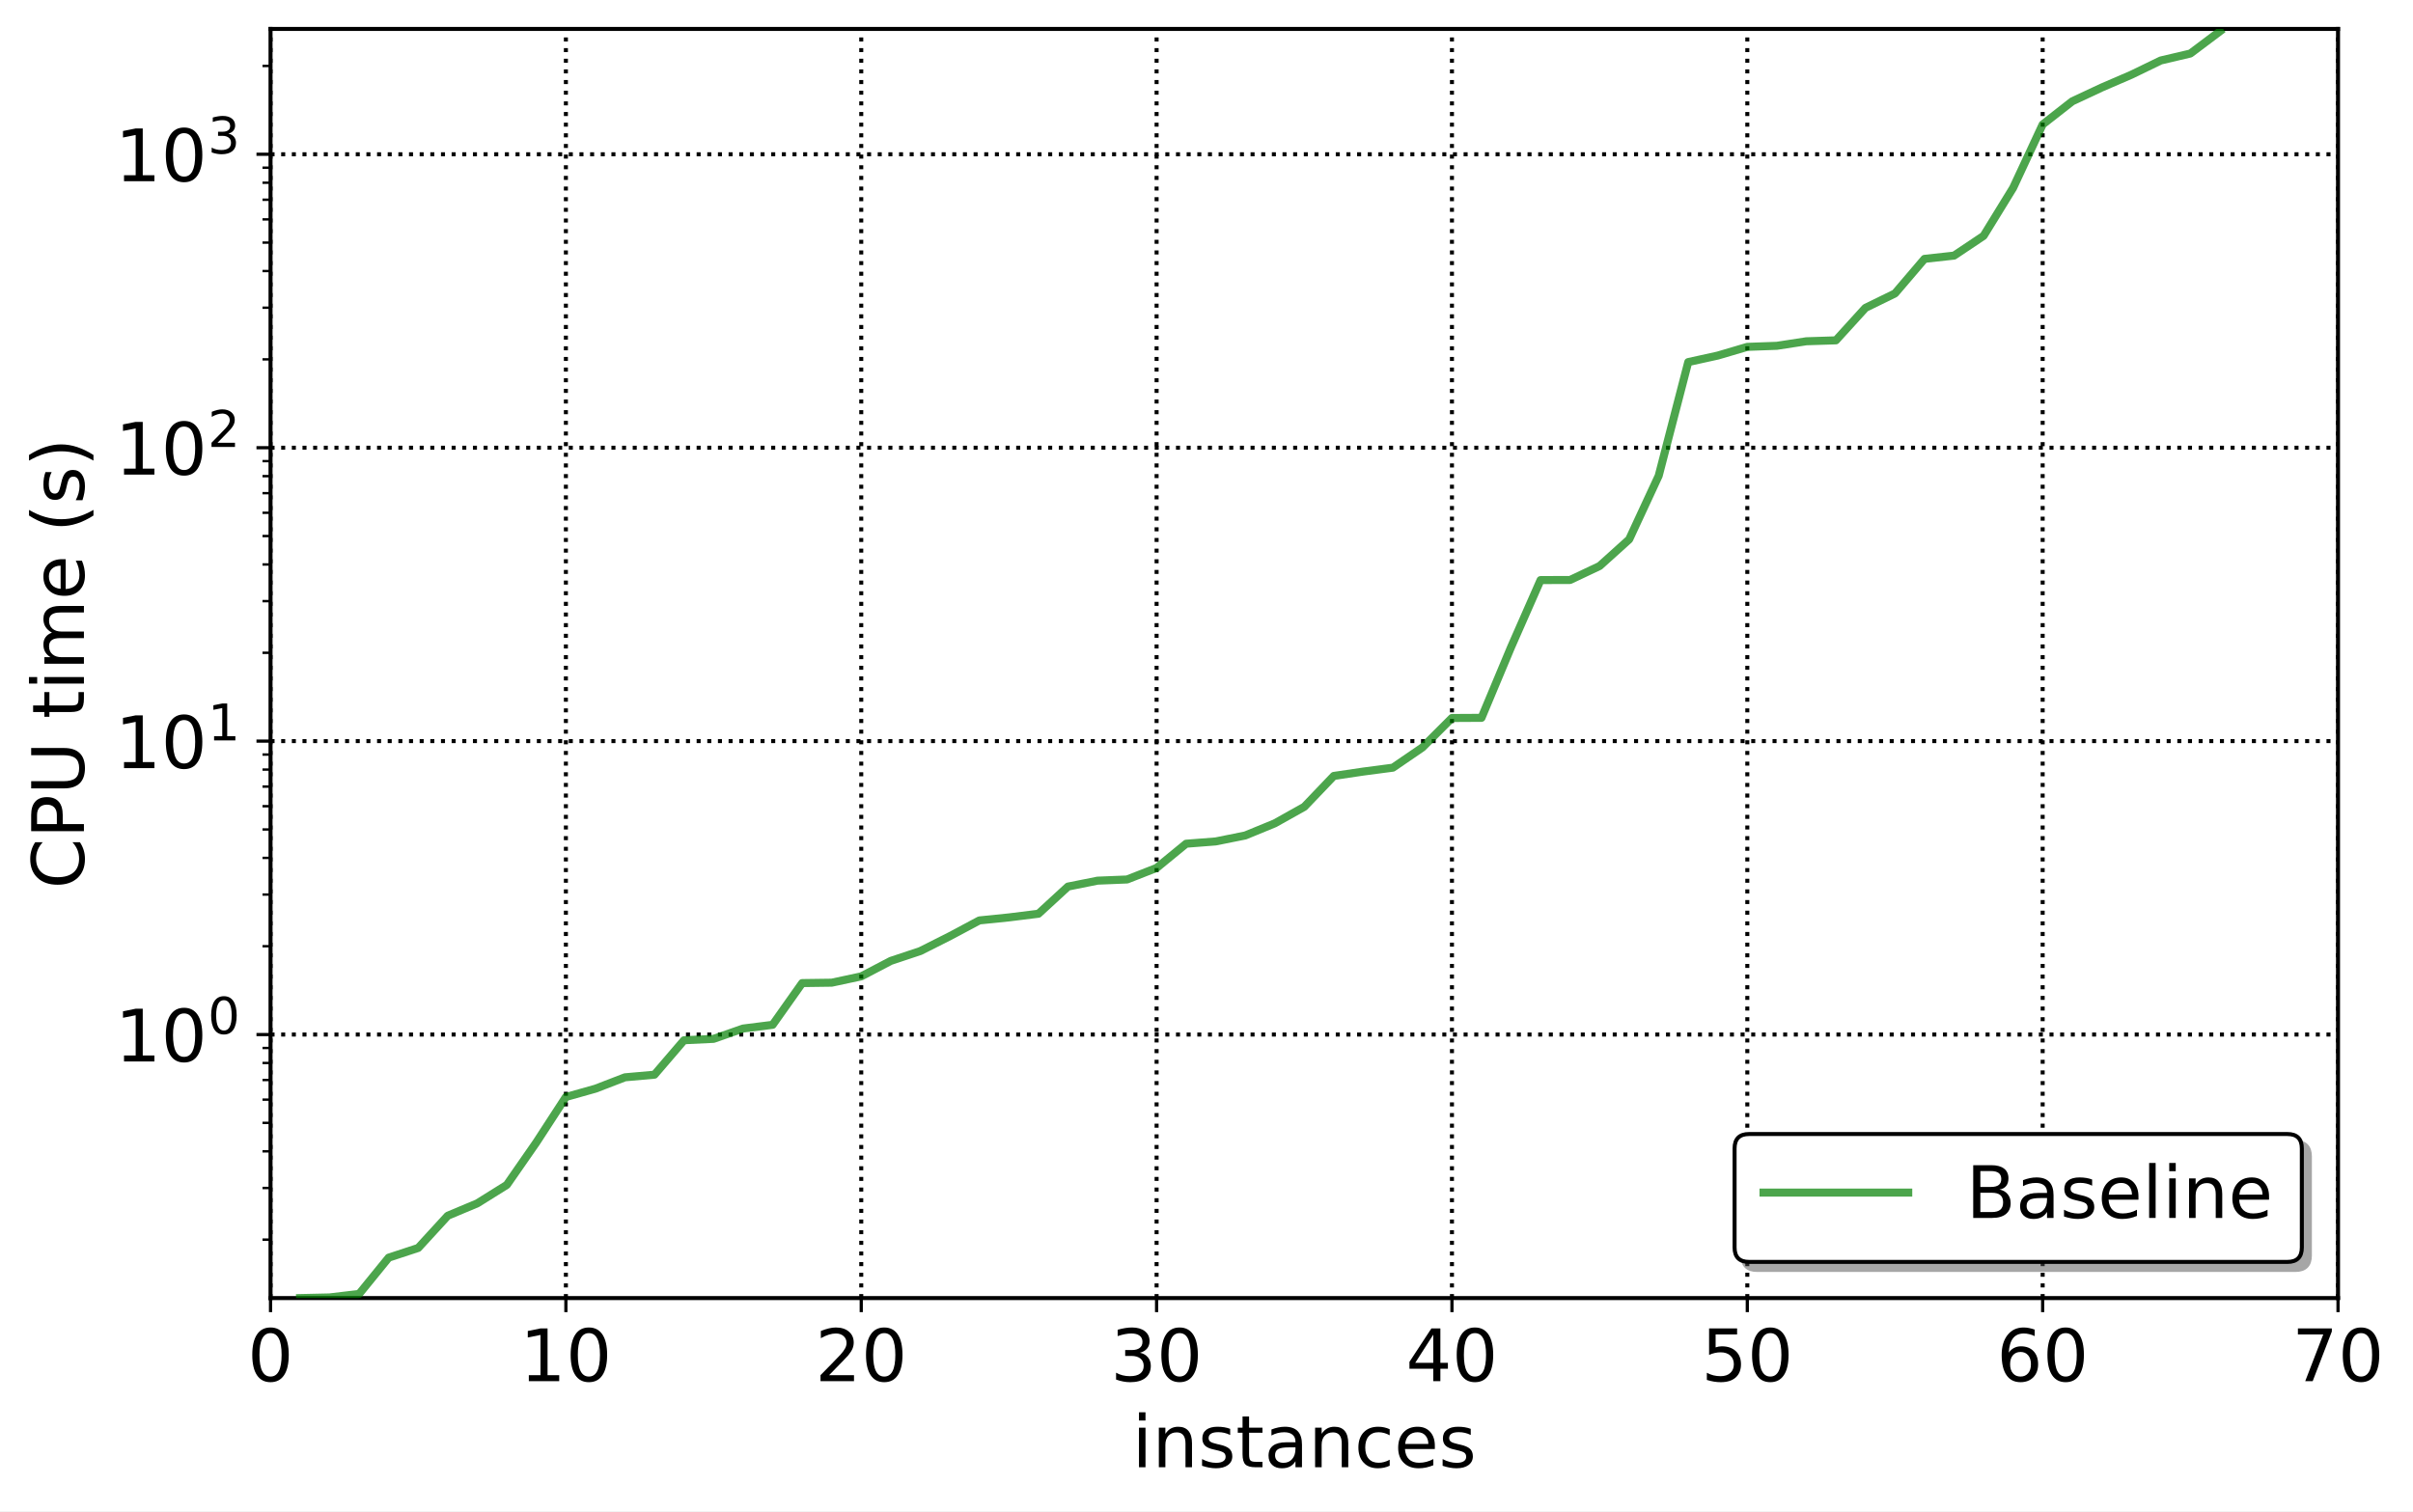
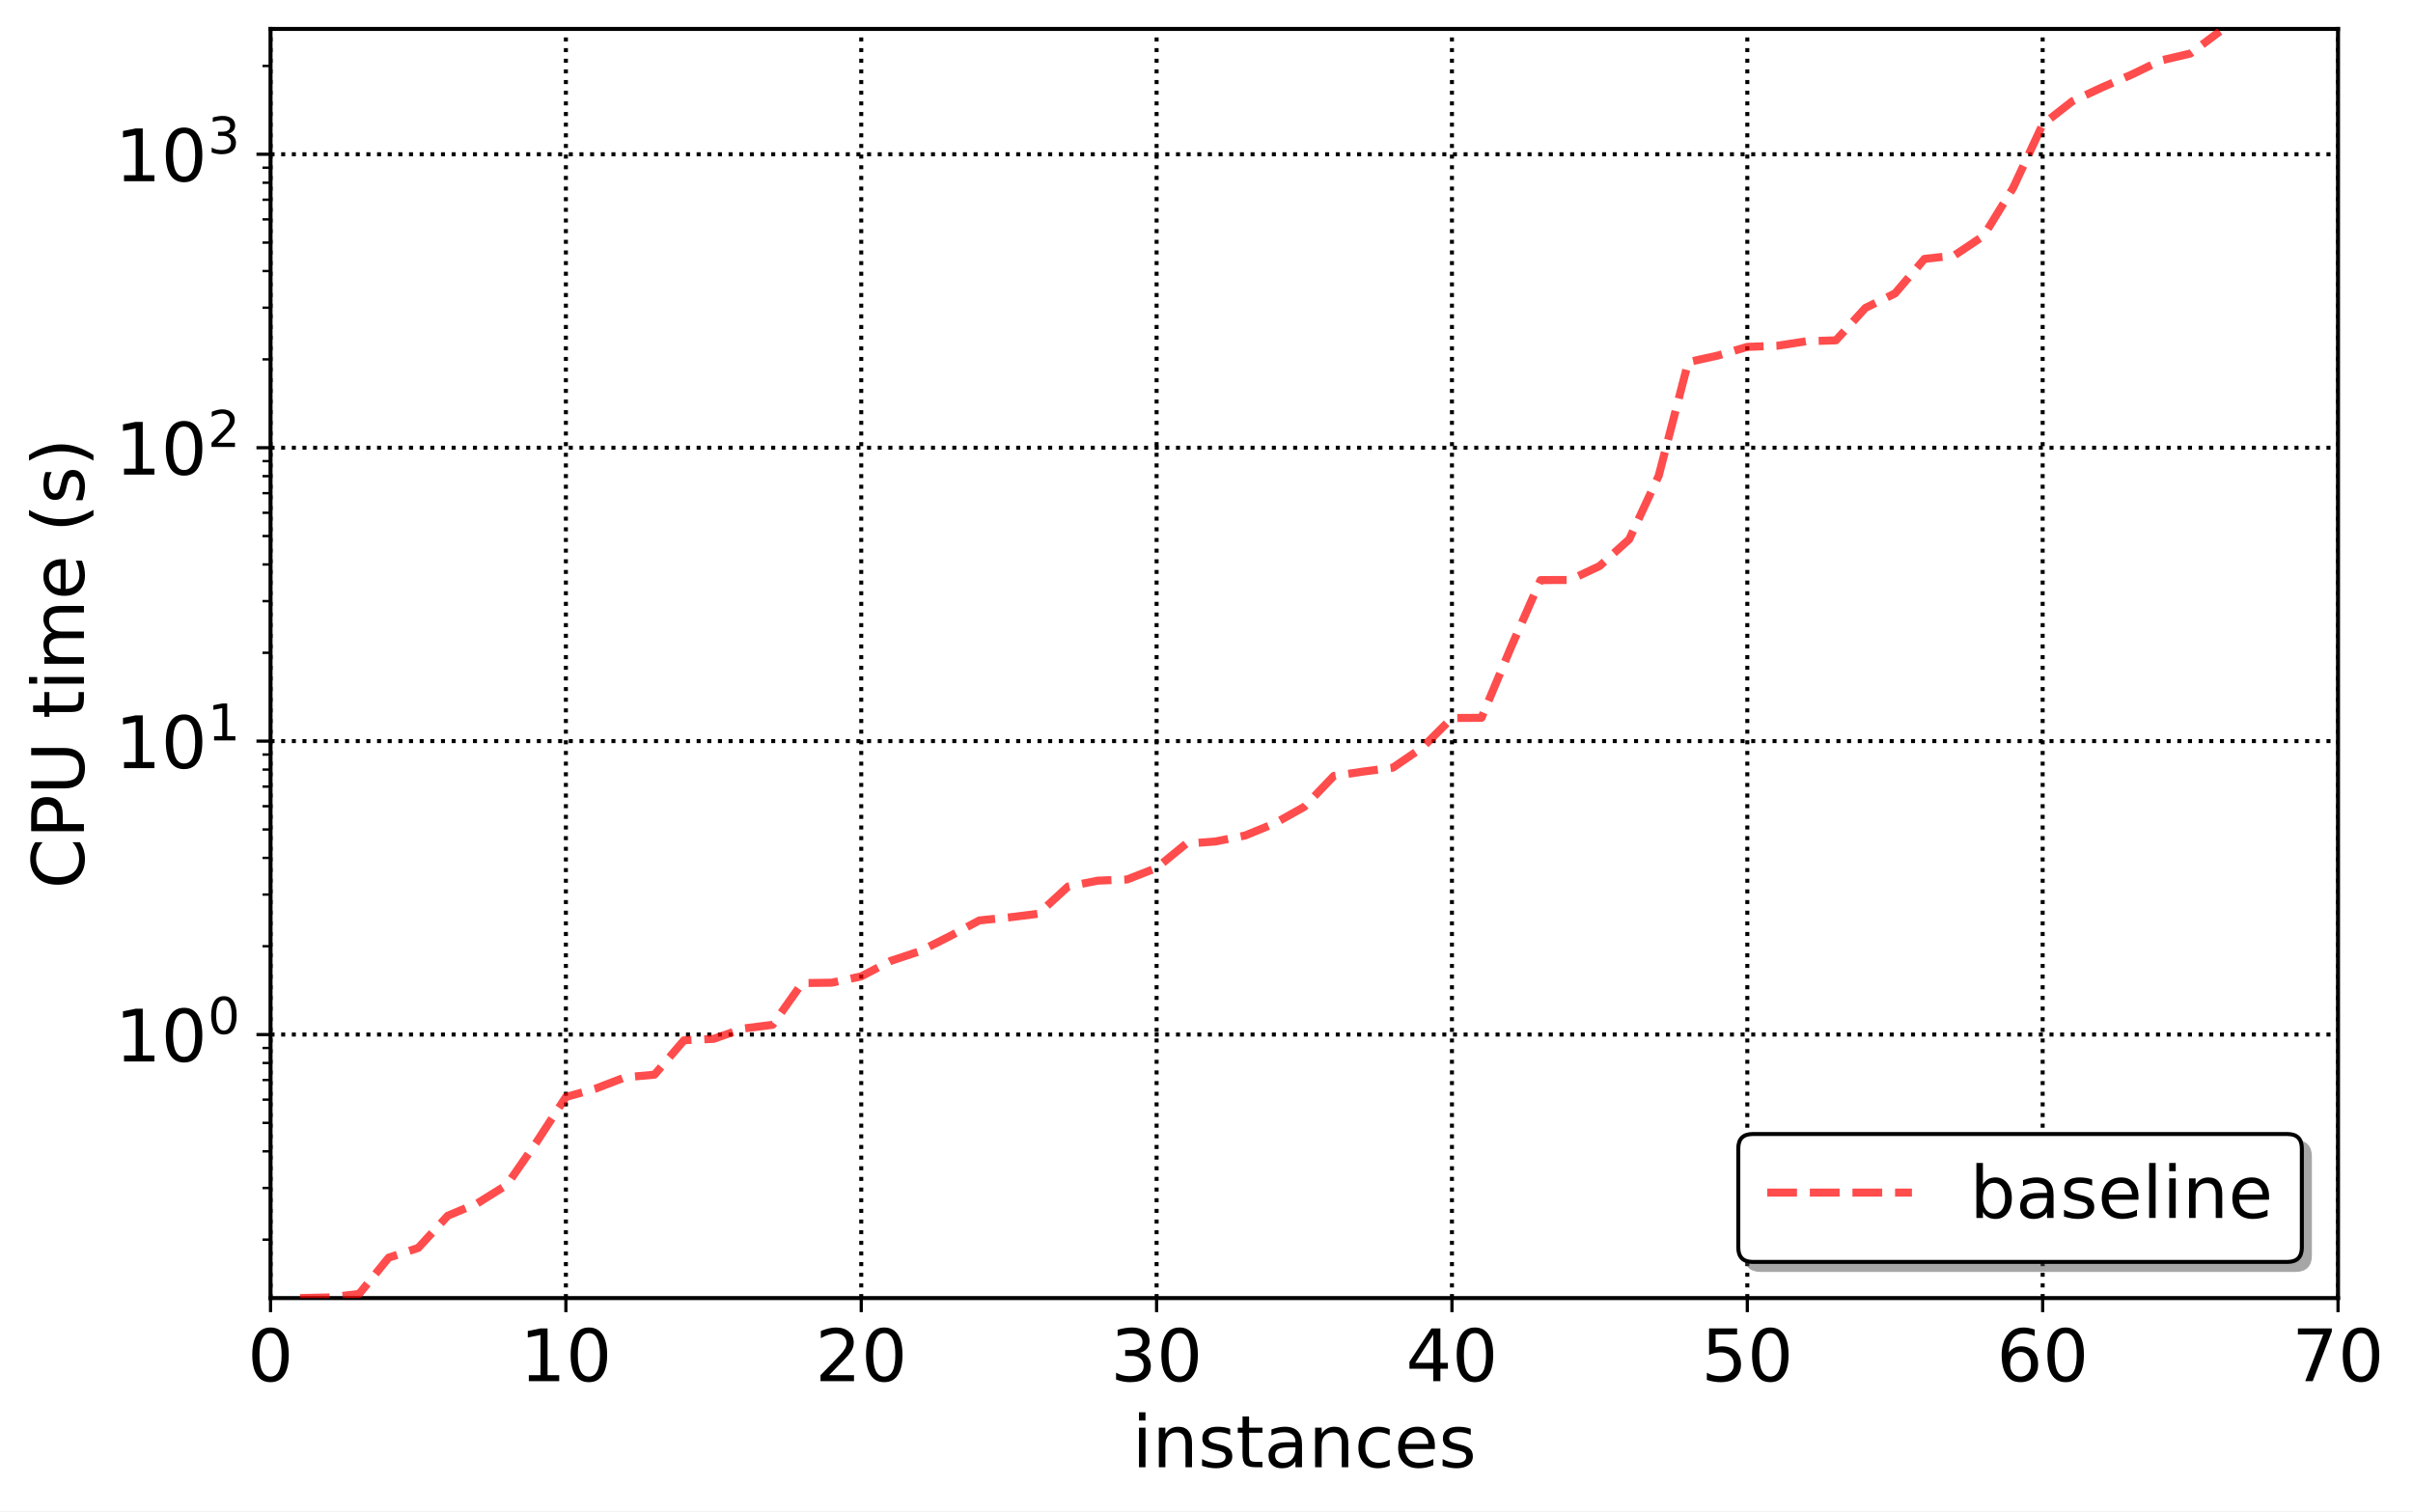
<svg xmlns="http://www.w3.org/2000/svg" xmlns:xlink="http://www.w3.org/1999/xlink" width="600.279pt" height="376.061pt" viewBox="0 0 600.279 376.061" version="1.1">
  <defs>
    <style type="text/css">*{stroke-linejoin: round; stroke-linecap: butt}</style>
  </defs>
  <g id="figure_1">
    <g id="patch_1">
      <path d="M -0 376.061  L 600.279 376.061  L 600.279 0  L -0 0  z " style="fill: #ffffff" />
    </g>
    <g id="axes_1">
      <g id="patch_2">
        <path d="M 67.301 323.02  L 581.627 323.02  L 581.627 7.2  L 67.301 7.2  z " style="fill: #ffffff" />
      </g>
      <g id="matplotlib.axis_1">
        <g id="xtick_1">
          <g id="line2d_1">
-             <path d="M 67.301 323.02  L 67.301 7.2  " clip-path="url(#pee37083fa6)" style="fill: none; stroke-dasharray: 1,1.65; stroke-dashoffset: 0; stroke: #000000" />
+             <path d="M 67.301 323.02  L 67.301 7.2  " clip-path="url(#p595b487111)" style="fill: none; stroke-dasharray: 1,1.65; stroke-dashoffset: 0; stroke: #000000" />
          </g>
          <g id="line2d_2">
            <defs>
-               <path id="mb51bb96e55" d="M 0 0  L 0 3.5  " style="stroke: #000000; stroke-width: 0.8" />
+               <path id="m4db1209ac3" d="M 0 0  L 0 3.5  " style="stroke: #000000; stroke-width: 0.8" />
            </defs>
            <g>
-               <use xlink:href="#mb51bb96e55" x="67.301" y="323.02" style="stroke: #000000; stroke-width: 0.8" />
+               <use xlink:href="#m4db1209ac3" x="67.301" y="323.02" style="stroke: #000000; stroke-width: 0.8" />
            </g>
          </g>
          <g id="text_1">
            <g transform="translate(61.57438 343.6973) scale(0.18 -0.18)">
              <defs>
                <path id="DejaVuSans-30" d="M 2034 4250  Q 1547 4250 1301 3770  Q 1056 3291 1056 2328  Q 1056 1369 1301 889  Q 1547 409 2034 409  Q 2525 409 2770 889  Q 3016 1369 3016 2328  Q 3016 3291 2770 3770  Q 2525 4250 2034 4250  z M 2034 4750  Q 2819 4750 3233 4129  Q 3647 3509 3647 2328  Q 3647 1150 3233 529  Q 2819 -91 2034 -91  Q 1250 -91 836 529  Q 422 1150 422 2328  Q 422 3509 836 4129  Q 1250 4750 2034 4750  z " transform="scale(0.015625)" />
              </defs>
              <use xlink:href="#DejaVuSans-30" />
            </g>
          </g>
        </g>
        <g id="xtick_2">
          <g id="line2d_3">
-             <path d="M 140.776 323.02  L 140.776 7.2  " clip-path="url(#pee37083fa6)" style="fill: none; stroke-dasharray: 1,1.65; stroke-dashoffset: 0; stroke: #000000" />
+             <path d="M 140.776 323.02  L 140.776 7.2  " clip-path="url(#p595b487111)" style="fill: none; stroke-dasharray: 1,1.65; stroke-dashoffset: 0; stroke: #000000" />
          </g>
          <g id="line2d_4">
            <g>
-               <use xlink:href="#mb51bb96e55" x="140.776" y="323.02" style="stroke: #000000; stroke-width: 0.8" />
+               <use xlink:href="#m4db1209ac3" x="140.776" y="323.02" style="stroke: #000000; stroke-width: 0.8" />
            </g>
          </g>
          <g id="text_2">
            <g transform="translate(129.3233 343.6973) scale(0.18 -0.18)">
              <defs>
                <path id="DejaVuSans-31" d="M 794 531  L 1825 531  L 1825 4091  L 703 3866  L 703 4441  L 1819 4666  L 2450 4666  L 2450 531  L 3481 531  L 3481 0  L 794 0  L 794 531  z " transform="scale(0.015625)" />
              </defs>
              <use xlink:href="#DejaVuSans-31" />
              <use xlink:href="#DejaVuSans-30" x="63.623" />
            </g>
          </g>
        </g>
        <g id="xtick_3">
          <g id="line2d_5">
-             <path d="M 214.251 323.02  L 214.251 7.2  " clip-path="url(#pee37083fa6)" style="fill: none; stroke-dasharray: 1,1.65; stroke-dashoffset: 0; stroke: #000000" />
+             <path d="M 214.251 323.02  L 214.251 7.2  " clip-path="url(#p595b487111)" style="fill: none; stroke-dasharray: 1,1.65; stroke-dashoffset: 0; stroke: #000000" />
          </g>
          <g id="line2d_6">
            <g>
-               <use xlink:href="#mb51bb96e55" x="214.251" y="323.02" style="stroke: #000000; stroke-width: 0.8" />
+               <use xlink:href="#m4db1209ac3" x="214.251" y="323.02" style="stroke: #000000; stroke-width: 0.8" />
            </g>
          </g>
          <g id="text_3">
            <g transform="translate(202.7984 343.6973) scale(0.18 -0.18)">
              <defs>
                <path id="DejaVuSans-32" d="M 1228 531  L 3431 531  L 3431 0  L 469 0  L 469 531  Q 828 903 1448 1529  Q 2069 2156 2228 2338  Q 2531 2678 2651 2914  Q 2772 3150 2772 3378  Q 2772 3750 2511 3984  Q 2250 4219 1831 4219  Q 1534 4219 1204 4116  Q 875 4013 500 3803  L 500 4441  Q 881 4594 1212 4672  Q 1544 4750 1819 4750  Q 2544 4750 2975 4387  Q 3406 4025 3406 3419  Q 3406 3131 3298 2873  Q 3191 2616 2906 2266  Q 2828 2175 2409 1742  Q 1991 1309 1228 531  z " transform="scale(0.015625)" />
              </defs>
              <use xlink:href="#DejaVuSans-32" />
              <use xlink:href="#DejaVuSans-30" x="63.623" />
            </g>
          </g>
        </g>
        <g id="xtick_4">
          <g id="line2d_7">
-             <path d="M 287.726 323.02  L 287.726 7.2  " clip-path="url(#pee37083fa6)" style="fill: none; stroke-dasharray: 1,1.65; stroke-dashoffset: 0; stroke: #000000" />
+             <path d="M 287.726 323.02  L 287.726 7.2  " clip-path="url(#p595b487111)" style="fill: none; stroke-dasharray: 1,1.65; stroke-dashoffset: 0; stroke: #000000" />
          </g>
          <g id="line2d_8">
            <g>
-               <use xlink:href="#mb51bb96e55" x="287.726" y="323.02" style="stroke: #000000; stroke-width: 0.8" />
+               <use xlink:href="#m4db1209ac3" x="287.726" y="323.02" style="stroke: #000000; stroke-width: 0.8" />
            </g>
          </g>
          <g id="text_4">
            <g transform="translate(276.2735 343.6973) scale(0.18 -0.18)">
              <defs>
                <path id="DejaVuSans-33" d="M 2597 2516  Q 3050 2419 3304 2112  Q 3559 1806 3559 1356  Q 3559 666 3084 287  Q 2609 -91 1734 -91  Q 1441 -91 1130 -33  Q 819 25 488 141  L 488 750  Q 750 597 1062 519  Q 1375 441 1716 441  Q 2309 441 2620 675  Q 2931 909 2931 1356  Q 2931 1769 2642 2001  Q 2353 2234 1838 2234  L 1294 2234  L 1294 2753  L 1863 2753  Q 2328 2753 2575 2939  Q 2822 3125 2822 3475  Q 2822 3834 2567 4026  Q 2313 4219 1838 4219  Q 1578 4219 1281 4162  Q 984 4106 628 3988  L 628 4550  Q 988 4650 1302 4700  Q 1616 4750 1894 4750  Q 2613 4750 3031 4423  Q 3450 4097 3450 3541  Q 3450 3153 3228 2886  Q 3006 2619 2597 2516  z " transform="scale(0.015625)" />
              </defs>
              <use xlink:href="#DejaVuSans-33" />
              <use xlink:href="#DejaVuSans-30" x="63.623" />
            </g>
          </g>
        </g>
        <g id="xtick_5">
          <g id="line2d_9">
-             <path d="M 361.201 323.02  L 361.201 7.2  " clip-path="url(#pee37083fa6)" style="fill: none; stroke-dasharray: 1,1.65; stroke-dashoffset: 0; stroke: #000000" />
+             <path d="M 361.201 323.02  L 361.201 7.2  " clip-path="url(#p595b487111)" style="fill: none; stroke-dasharray: 1,1.65; stroke-dashoffset: 0; stroke: #000000" />
          </g>
          <g id="line2d_10">
            <g>
-               <use xlink:href="#mb51bb96e55" x="361.201" y="323.02" style="stroke: #000000; stroke-width: 0.8" />
+               <use xlink:href="#m4db1209ac3" x="361.201" y="323.02" style="stroke: #000000; stroke-width: 0.8" />
            </g>
          </g>
          <g id="text_5">
            <g transform="translate(349.7486 343.6973) scale(0.18 -0.18)">
              <defs>
                <path id="DejaVuSans-34" d="M 2419 4116  L 825 1625  L 2419 1625  L 2419 4116  z M 2253 4666  L 3047 4666  L 3047 1625  L 3713 1625  L 3713 1100  L 3047 1100  L 3047 0  L 2419 0  L 2419 1100  L 313 1100  L 313 1709  L 2253 4666  z " transform="scale(0.015625)" />
              </defs>
              <use xlink:href="#DejaVuSans-34" />
              <use xlink:href="#DejaVuSans-30" x="63.623" />
            </g>
          </g>
        </g>
        <g id="xtick_6">
          <g id="line2d_11">
-             <path d="M 434.676 323.02  L 434.676 7.2  " clip-path="url(#pee37083fa6)" style="fill: none; stroke-dasharray: 1,1.65; stroke-dashoffset: 0; stroke: #000000" />
+             <path d="M 434.676 323.02  L 434.676 7.2  " clip-path="url(#p595b487111)" style="fill: none; stroke-dasharray: 1,1.65; stroke-dashoffset: 0; stroke: #000000" />
          </g>
          <g id="line2d_12">
            <g>
-               <use xlink:href="#mb51bb96e55" x="434.676" y="323.02" style="stroke: #000000; stroke-width: 0.8" />
+               <use xlink:href="#m4db1209ac3" x="434.676" y="323.02" style="stroke: #000000; stroke-width: 0.8" />
            </g>
          </g>
          <g id="text_6">
            <g transform="translate(423.2238 343.6973) scale(0.18 -0.18)">
              <defs>
                <path id="DejaVuSans-35" d="M 691 4666  L 3169 4666  L 3169 4134  L 1269 4134  L 1269 2991  Q 1406 3038 1543 3061  Q 1681 3084 1819 3084  Q 2600 3084 3056 2656  Q 3513 2228 3513 1497  Q 3513 744 3044 326  Q 2575 -91 1722 -91  Q 1428 -91 1123 -41  Q 819 9 494 109  L 494 744  Q 775 591 1075 516  Q 1375 441 1709 441  Q 2250 441 2565 725  Q 2881 1009 2881 1497  Q 2881 1984 2565 2268  Q 2250 2553 1709 2553  Q 1456 2553 1204 2497  Q 953 2441 691 2322  L 691 4666  z " transform="scale(0.015625)" />
              </defs>
              <use xlink:href="#DejaVuSans-35" />
              <use xlink:href="#DejaVuSans-30" x="63.623" />
            </g>
          </g>
        </g>
        <g id="xtick_7">
          <g id="line2d_13">
-             <path d="M 508.151 323.02  L 508.151 7.2  " clip-path="url(#pee37083fa6)" style="fill: none; stroke-dasharray: 1,1.65; stroke-dashoffset: 0; stroke: #000000" />
+             <path d="M 508.151 323.02  L 508.151 7.2  " clip-path="url(#p595b487111)" style="fill: none; stroke-dasharray: 1,1.65; stroke-dashoffset: 0; stroke: #000000" />
          </g>
          <g id="line2d_14">
            <g>
-               <use xlink:href="#mb51bb96e55" x="508.151" y="323.02" style="stroke: #000000; stroke-width: 0.8" />
+               <use xlink:href="#m4db1209ac3" x="508.151" y="323.02" style="stroke: #000000; stroke-width: 0.8" />
            </g>
          </g>
          <g id="text_7">
            <g transform="translate(496.6989 343.6973) scale(0.18 -0.18)">
              <defs>
                <path id="DejaVuSans-36" d="M 2113 2584  Q 1688 2584 1439 2293  Q 1191 2003 1191 1497  Q 1191 994 1439 701  Q 1688 409 2113 409  Q 2538 409 2786 701  Q 3034 994 3034 1497  Q 3034 2003 2786 2293  Q 2538 2584 2113 2584  z M 3366 4563  L 3366 3988  Q 3128 4100 2886 4159  Q 2644 4219 2406 4219  Q 1781 4219 1451 3797  Q 1122 3375 1075 2522  Q 1259 2794 1537 2939  Q 1816 3084 2150 3084  Q 2853 3084 3261 2657  Q 3669 2231 3669 1497  Q 3669 778 3244 343  Q 2819 -91 2113 -91  Q 1303 -91 875 529  Q 447 1150 447 2328  Q 447 3434 972 4092  Q 1497 4750 2381 4750  Q 2619 4750 2861 4703  Q 3103 4656 3366 4563  z " transform="scale(0.015625)" />
              </defs>
              <use xlink:href="#DejaVuSans-36" />
              <use xlink:href="#DejaVuSans-30" x="63.623" />
            </g>
          </g>
        </g>
        <g id="xtick_8">
          <g id="line2d_15">
-             <path d="M 581.627 323.02  L 581.627 7.2  " clip-path="url(#pee37083fa6)" style="fill: none; stroke-dasharray: 1,1.65; stroke-dashoffset: 0; stroke: #000000" />
+             <path d="M 581.627 323.02  L 581.627 7.2  " clip-path="url(#p595b487111)" style="fill: none; stroke-dasharray: 1,1.65; stroke-dashoffset: 0; stroke: #000000" />
          </g>
          <g id="line2d_16">
            <g>
-               <use xlink:href="#mb51bb96e55" x="581.627" y="323.02" style="stroke: #000000; stroke-width: 0.8" />
+               <use xlink:href="#m4db1209ac3" x="581.627" y="323.02" style="stroke: #000000; stroke-width: 0.8" />
            </g>
          </g>
          <g id="text_8">
            <g transform="translate(570.174 343.6973) scale(0.18 -0.18)">
              <defs>
                <path id="DejaVuSans-37" d="M 525 4666  L 3525 4666  L 3525 4397  L 1831 0  L 1172 0  L 2766 4134  L 525 4134  L 525 4666  z " transform="scale(0.015625)" />
              </defs>
              <use xlink:href="#DejaVuSans-37" />
              <use xlink:href="#DejaVuSans-30" x="63.623" />
            </g>
          </g>
        </g>
        <g id="text_9">
          <g transform="translate(281.6489 365.1179) scale(0.18 -0.18)">
            <defs>
              <path id="DejaVuSans-69" d="M 603 3500  L 1178 3500  L 1178 0  L 603 0  L 603 3500  z M 603 4863  L 1178 4863  L 1178 4134  L 603 4134  L 603 4863  z " transform="scale(0.015625)" />
              <path id="DejaVuSans-6e" d="M 3513 2113  L 3513 0  L 2938 0  L 2938 2094  Q 2938 2591 2744 2837  Q 2550 3084 2163 3084  Q 1697 3084 1428 2787  Q 1159 2491 1159 1978  L 1159 0  L 581 0  L 581 3500  L 1159 3500  L 1159 2956  Q 1366 3272 1645 3428  Q 1925 3584 2291 3584  Q 2894 3584 3203 3211  Q 3513 2838 3513 2113  z " transform="scale(0.015625)" />
              <path id="DejaVuSans-73" d="M 2834 3397  L 2834 2853  Q 2591 2978 2328 3040  Q 2066 3103 1784 3103  Q 1356 3103 1142 2972  Q 928 2841 928 2578  Q 928 2378 1081 2264  Q 1234 2150 1697 2047  L 1894 2003  Q 2506 1872 2764 1633  Q 3022 1394 3022 966  Q 3022 478 2636 193  Q 2250 -91 1575 -91  Q 1294 -91 989 -36  Q 684 19 347 128  L 347 722  Q 666 556 975 473  Q 1284 391 1588 391  Q 1994 391 2212 530  Q 2431 669 2431 922  Q 2431 1156 2273 1281  Q 2116 1406 1581 1522  L 1381 1569  Q 847 1681 609 1914  Q 372 2147 372 2553  Q 372 3047 722 3315  Q 1072 3584 1716 3584  Q 2034 3584 2315 3537  Q 2597 3491 2834 3397  z " transform="scale(0.015625)" />
              <path id="DejaVuSans-74" d="M 1172 4494  L 1172 3500  L 2356 3500  L 2356 3053  L 1172 3053  L 1172 1153  Q 1172 725 1289 603  Q 1406 481 1766 481  L 2356 481  L 2356 0  L 1766 0  Q 1100 0 847 248  Q 594 497 594 1153  L 594 3053  L 172 3053  L 172 3500  L 594 3500  L 594 4494  L 1172 4494  z " transform="scale(0.015625)" />
              <path id="DejaVuSans-61" d="M 2194 1759  Q 1497 1759 1228 1600  Q 959 1441 959 1056  Q 959 750 1161 570  Q 1363 391 1709 391  Q 2188 391 2477 730  Q 2766 1069 2766 1631  L 2766 1759  L 2194 1759  z M 3341 1997  L 3341 0  L 2766 0  L 2766 531  Q 2569 213 2275 61  Q 1981 -91 1556 -91  Q 1019 -91 701 211  Q 384 513 384 1019  Q 384 1609 779 1909  Q 1175 2209 1959 2209  L 2766 2209  L 2766 2266  Q 2766 2663 2505 2880  Q 2244 3097 1772 3097  Q 1472 3097 1187 3025  Q 903 2953 641 2809  L 641 3341  Q 956 3463 1253 3523  Q 1550 3584 1831 3584  Q 2591 3584 2966 3190  Q 3341 2797 3341 1997  z " transform="scale(0.015625)" />
              <path id="DejaVuSans-63" d="M 3122 3366  L 3122 2828  Q 2878 2963 2633 3030  Q 2388 3097 2138 3097  Q 1578 3097 1268 2742  Q 959 2388 959 1747  Q 959 1106 1268 751  Q 1578 397 2138 397  Q 2388 397 2633 464  Q 2878 531 3122 666  L 3122 134  Q 2881 22 2623 -34  Q 2366 -91 2075 -91  Q 1284 -91 818 406  Q 353 903 353 1747  Q 353 2603 823 3093  Q 1294 3584 2113 3584  Q 2378 3584 2631 3529  Q 2884 3475 3122 3366  z " transform="scale(0.015625)" />
              <path id="DejaVuSans-65" d="M 3597 1894  L 3597 1613  L 953 1613  Q 991 1019 1311 708  Q 1631 397 2203 397  Q 2534 397 2845 478  Q 3156 559 3463 722  L 3463 178  Q 3153 47 2828 -22  Q 2503 -91 2169 -91  Q 1331 -91 842 396  Q 353 884 353 1716  Q 353 2575 817 3079  Q 1281 3584 2069 3584  Q 2775 3584 3186 3129  Q 3597 2675 3597 1894  z M 3022 2063  Q 3016 2534 2758 2815  Q 2500 3097 2075 3097  Q 1594 3097 1305 2825  Q 1016 2553 972 2059  L 3022 2063  z " transform="scale(0.015625)" />
            </defs>
            <use xlink:href="#DejaVuSans-69" />
            <use xlink:href="#DejaVuSans-6e" x="27.783" />
            <use xlink:href="#DejaVuSans-73" x="91.162" />
            <use xlink:href="#DejaVuSans-74" x="143.262" />
            <use xlink:href="#DejaVuSans-61" x="182.471" />
            <use xlink:href="#DejaVuSans-6e" x="243.75" />
            <use xlink:href="#DejaVuSans-63" x="307.129" />
            <use xlink:href="#DejaVuSans-65" x="362.109" />
            <use xlink:href="#DejaVuSans-73" x="423.633" />
          </g>
        </g>
      </g>
      <g id="matplotlib.axis_2">
        <g id="ytick_1">
          <g id="line2d_17">
-             <path d="M 67.301 257.442  L 581.627 257.442  " clip-path="url(#pee37083fa6)" style="fill: none; stroke-dasharray: 1,1.65; stroke-dashoffset: 0; stroke: #000000" />
+             <path d="M 67.301 257.442  L 581.627 257.442  " clip-path="url(#p595b487111)" style="fill: none; stroke-dasharray: 1,1.65; stroke-dashoffset: 0; stroke: #000000" />
          </g>
          <g id="line2d_18">
            <defs>
-               <path id="m448087b57e" d="M 0 0  L -3.5 0  " style="stroke: #000000; stroke-width: 0.8" />
+               <path id="m28e11b2ff1" d="M 0 0  L -3.5 0  " style="stroke: #000000; stroke-width: 0.8" />
            </defs>
            <g>
-               <use xlink:href="#m448087b57e" x="67.301" y="257.442" style="stroke: #000000; stroke-width: 0.8" />
+               <use xlink:href="#m28e11b2ff1" x="67.301" y="257.442" style="stroke: #000000; stroke-width: 0.8" />
            </g>
          </g>
          <g id="text_10">
            <g transform="translate(28.62063 264.2807) scale(0.18 -0.18)">
              <use xlink:href="#DejaVuSans-31" transform="translate(0 0.765625)" />
              <use xlink:href="#DejaVuSans-30" transform="translate(63.62305 0.765625)" />
              <use xlink:href="#DejaVuSans-30" transform="translate(128.2031 39.04688) scale(0.7)" />
            </g>
          </g>
        </g>
        <g id="ytick_2">
          <g id="line2d_19">
-             <path d="M 67.301 184.425  L 581.627 184.425  " clip-path="url(#pee37083fa6)" style="fill: none; stroke-dasharray: 1,1.65; stroke-dashoffset: 0; stroke: #000000" />
+             <path d="M 67.301 184.425  L 581.627 184.425  " clip-path="url(#p595b487111)" style="fill: none; stroke-dasharray: 1,1.65; stroke-dashoffset: 0; stroke: #000000" />
          </g>
          <g id="line2d_20">
            <g>
-               <use xlink:href="#m448087b57e" x="67.301" y="184.425" style="stroke: #000000; stroke-width: 0.8" />
+               <use xlink:href="#m28e11b2ff1" x="67.301" y="184.425" style="stroke: #000000; stroke-width: 0.8" />
            </g>
          </g>
          <g id="text_11">
            <g transform="translate(28.62063 191.2638) scale(0.18 -0.18)">
              <use xlink:href="#DejaVuSans-31" transform="translate(0 0.684375)" />
              <use xlink:href="#DejaVuSans-30" transform="translate(63.62305 0.684375)" />
              <use xlink:href="#DejaVuSans-31" transform="translate(128.2031 38.96563) scale(0.7)" />
            </g>
          </g>
        </g>
        <g id="ytick_3">
          <g id="line2d_21">
-             <path d="M 67.301 111.408  L 581.627 111.408  " clip-path="url(#pee37083fa6)" style="fill: none; stroke-dasharray: 1,1.65; stroke-dashoffset: 0; stroke: #000000" />
+             <path d="M 67.301 111.408  L 581.627 111.408  " clip-path="url(#p595b487111)" style="fill: none; stroke-dasharray: 1,1.65; stroke-dashoffset: 0; stroke: #000000" />
          </g>
          <g id="line2d_22">
            <g>
-               <use xlink:href="#m448087b57e" x="67.301" y="111.408" style="stroke: #000000; stroke-width: 0.8" />
+               <use xlink:href="#m28e11b2ff1" x="67.301" y="111.408" style="stroke: #000000; stroke-width: 0.8" />
            </g>
          </g>
          <g id="text_12">
            <g transform="translate(28.62063 118.2468) scale(0.18 -0.18)">
              <use xlink:href="#DejaVuSans-31" transform="translate(0 0.765625)" />
              <use xlink:href="#DejaVuSans-30" transform="translate(63.62305 0.765625)" />
              <use xlink:href="#DejaVuSans-32" transform="translate(128.2031 39.04688) scale(0.7)" />
            </g>
          </g>
        </g>
        <g id="ytick_4">
          <g id="line2d_23">
-             <path d="M 67.301 38.391  L 581.627 38.391  " clip-path="url(#pee37083fa6)" style="fill: none; stroke-dasharray: 1,1.65; stroke-dashoffset: 0; stroke: #000000" />
+             <path d="M 67.301 38.391  L 581.627 38.391  " clip-path="url(#p595b487111)" style="fill: none; stroke-dasharray: 1,1.65; stroke-dashoffset: 0; stroke: #000000" />
          </g>
          <g id="line2d_24">
            <g>
-               <use xlink:href="#m448087b57e" x="67.301" y="38.391" style="stroke: #000000; stroke-width: 0.8" />
+               <use xlink:href="#m28e11b2ff1" x="67.301" y="38.391" style="stroke: #000000; stroke-width: 0.8" />
            </g>
          </g>
          <g id="text_13">
            <g transform="translate(28.62063 45.22991) scale(0.18 -0.18)">
              <use xlink:href="#DejaVuSans-31" transform="translate(0 0.765625)" />
              <use xlink:href="#DejaVuSans-30" transform="translate(63.62305 0.765625)" />
              <use xlink:href="#DejaVuSans-33" transform="translate(128.2031 39.04688) scale(0.7)" />
            </g>
          </g>
        </g>
        <g id="ytick_5">
          <g id="line2d_25">
            <defs>
-               <path id="me887e89a23" d="M 0 0  L -2 0  " style="stroke: #000000; stroke-width: 0.6" />
+               <path id="mbe348bdda6" d="M 0 0  L -2 0  " style="stroke: #000000; stroke-width: 0.6" />
            </defs>
            <g>
-               <use xlink:href="#me887e89a23" x="67.301" y="308.479" style="stroke: #000000; stroke-width: 0.6" />
+               <use xlink:href="#mbe348bdda6" x="67.301" y="308.479" style="stroke: #000000; stroke-width: 0.6" />
            </g>
          </g>
        </g>
        <g id="ytick_6">
          <g id="line2d_26">
            <g>
-               <use xlink:href="#me887e89a23" x="67.301" y="295.621" style="stroke: #000000; stroke-width: 0.6" />
+               <use xlink:href="#mbe348bdda6" x="67.301" y="295.621" style="stroke: #000000; stroke-width: 0.6" />
            </g>
          </g>
        </g>
        <g id="ytick_7">
          <g id="line2d_27">
            <g>
-               <use xlink:href="#me887e89a23" x="67.301" y="286.498" style="stroke: #000000; stroke-width: 0.6" />
+               <use xlink:href="#mbe348bdda6" x="67.301" y="286.498" style="stroke: #000000; stroke-width: 0.6" />
            </g>
          </g>
        </g>
        <g id="ytick_8">
          <g id="line2d_28">
            <g>
-               <use xlink:href="#me887e89a23" x="67.301" y="279.422" style="stroke: #000000; stroke-width: 0.6" />
+               <use xlink:href="#mbe348bdda6" x="67.301" y="279.422" style="stroke: #000000; stroke-width: 0.6" />
            </g>
          </g>
        </g>
        <g id="ytick_9">
          <g id="line2d_29">
            <g>
-               <use xlink:href="#me887e89a23" x="67.301" y="273.641" style="stroke: #000000; stroke-width: 0.6" />
+               <use xlink:href="#mbe348bdda6" x="67.301" y="273.641" style="stroke: #000000; stroke-width: 0.6" />
            </g>
          </g>
        </g>
        <g id="ytick_10">
          <g id="line2d_30">
            <g>
-               <use xlink:href="#me887e89a23" x="67.301" y="268.753" style="stroke: #000000; stroke-width: 0.6" />
+               <use xlink:href="#mbe348bdda6" x="67.301" y="268.753" style="stroke: #000000; stroke-width: 0.6" />
            </g>
          </g>
        </g>
        <g id="ytick_11">
          <g id="line2d_31">
            <g>
-               <use xlink:href="#me887e89a23" x="67.301" y="264.518" style="stroke: #000000; stroke-width: 0.6" />
+               <use xlink:href="#mbe348bdda6" x="67.301" y="264.518" style="stroke: #000000; stroke-width: 0.6" />
            </g>
          </g>
        </g>
        <g id="ytick_12">
          <g id="line2d_32">
            <g>
-               <use xlink:href="#me887e89a23" x="67.301" y="260.783" style="stroke: #000000; stroke-width: 0.6" />
+               <use xlink:href="#mbe348bdda6" x="67.301" y="260.783" style="stroke: #000000; stroke-width: 0.6" />
            </g>
          </g>
        </g>
        <g id="ytick_13">
          <g id="line2d_33">
            <g>
-               <use xlink:href="#me887e89a23" x="67.301" y="235.462" style="stroke: #000000; stroke-width: 0.6" />
+               <use xlink:href="#mbe348bdda6" x="67.301" y="235.462" style="stroke: #000000; stroke-width: 0.6" />
            </g>
          </g>
        </g>
        <g id="ytick_14">
          <g id="line2d_34">
            <g>
-               <use xlink:href="#me887e89a23" x="67.301" y="222.604" style="stroke: #000000; stroke-width: 0.6" />
+               <use xlink:href="#mbe348bdda6" x="67.301" y="222.604" style="stroke: #000000; stroke-width: 0.6" />
            </g>
          </g>
        </g>
        <g id="ytick_15">
          <g id="line2d_35">
            <g>
-               <use xlink:href="#me887e89a23" x="67.301" y="213.482" style="stroke: #000000; stroke-width: 0.6" />
+               <use xlink:href="#mbe348bdda6" x="67.301" y="213.482" style="stroke: #000000; stroke-width: 0.6" />
            </g>
          </g>
        </g>
        <g id="ytick_16">
          <g id="line2d_36">
            <g>
-               <use xlink:href="#me887e89a23" x="67.301" y="206.405" style="stroke: #000000; stroke-width: 0.6" />
+               <use xlink:href="#mbe348bdda6" x="67.301" y="206.405" style="stroke: #000000; stroke-width: 0.6" />
            </g>
          </g>
        </g>
        <g id="ytick_17">
          <g id="line2d_37">
            <g>
-               <use xlink:href="#me887e89a23" x="67.301" y="200.624" style="stroke: #000000; stroke-width: 0.6" />
+               <use xlink:href="#mbe348bdda6" x="67.301" y="200.624" style="stroke: #000000; stroke-width: 0.6" />
            </g>
          </g>
        </g>
        <g id="ytick_18">
          <g id="line2d_38">
            <g>
-               <use xlink:href="#me887e89a23" x="67.301" y="195.736" style="stroke: #000000; stroke-width: 0.6" />
+               <use xlink:href="#mbe348bdda6" x="67.301" y="195.736" style="stroke: #000000; stroke-width: 0.6" />
            </g>
          </g>
        </g>
        <g id="ytick_19">
          <g id="line2d_39">
            <g>
-               <use xlink:href="#me887e89a23" x="67.301" y="191.501" style="stroke: #000000; stroke-width: 0.6" />
+               <use xlink:href="#mbe348bdda6" x="67.301" y="191.501" style="stroke: #000000; stroke-width: 0.6" />
            </g>
          </g>
        </g>
        <g id="ytick_20">
          <g id="line2d_40">
            <g>
-               <use xlink:href="#me887e89a23" x="67.301" y="187.766" style="stroke: #000000; stroke-width: 0.6" />
+               <use xlink:href="#mbe348bdda6" x="67.301" y="187.766" style="stroke: #000000; stroke-width: 0.6" />
            </g>
          </g>
        </g>
        <g id="ytick_21">
          <g id="line2d_41">
            <g>
-               <use xlink:href="#me887e89a23" x="67.301" y="162.445" style="stroke: #000000; stroke-width: 0.6" />
+               <use xlink:href="#mbe348bdda6" x="67.301" y="162.445" style="stroke: #000000; stroke-width: 0.6" />
            </g>
          </g>
        </g>
        <g id="ytick_22">
          <g id="line2d_42">
            <g>
-               <use xlink:href="#me887e89a23" x="67.301" y="149.587" style="stroke: #000000; stroke-width: 0.6" />
+               <use xlink:href="#mbe348bdda6" x="67.301" y="149.587" style="stroke: #000000; stroke-width: 0.6" />
            </g>
          </g>
        </g>
        <g id="ytick_23">
          <g id="line2d_43">
            <g>
-               <use xlink:href="#me887e89a23" x="67.301" y="140.465" style="stroke: #000000; stroke-width: 0.6" />
+               <use xlink:href="#mbe348bdda6" x="67.301" y="140.465" style="stroke: #000000; stroke-width: 0.6" />
            </g>
          </g>
        </g>
        <g id="ytick_24">
          <g id="line2d_44">
            <g>
-               <use xlink:href="#me887e89a23" x="67.301" y="133.389" style="stroke: #000000; stroke-width: 0.6" />
+               <use xlink:href="#mbe348bdda6" x="67.301" y="133.389" style="stroke: #000000; stroke-width: 0.6" />
            </g>
          </g>
        </g>
        <g id="ytick_25">
          <g id="line2d_45">
            <g>
-               <use xlink:href="#me887e89a23" x="67.301" y="127.607" style="stroke: #000000; stroke-width: 0.6" />
+               <use xlink:href="#mbe348bdda6" x="67.301" y="127.607" style="stroke: #000000; stroke-width: 0.6" />
            </g>
          </g>
        </g>
        <g id="ytick_26">
          <g id="line2d_46">
            <g>
-               <use xlink:href="#me887e89a23" x="67.301" y="122.719" style="stroke: #000000; stroke-width: 0.6" />
+               <use xlink:href="#mbe348bdda6" x="67.301" y="122.719" style="stroke: #000000; stroke-width: 0.6" />
            </g>
          </g>
        </g>
        <g id="ytick_27">
          <g id="line2d_47">
            <g>
-               <use xlink:href="#me887e89a23" x="67.301" y="118.484" style="stroke: #000000; stroke-width: 0.6" />
+               <use xlink:href="#mbe348bdda6" x="67.301" y="118.484" style="stroke: #000000; stroke-width: 0.6" />
            </g>
          </g>
        </g>
        <g id="ytick_28">
          <g id="line2d_48">
            <g>
-               <use xlink:href="#me887e89a23" x="67.301" y="114.749" style="stroke: #000000; stroke-width: 0.6" />
+               <use xlink:href="#mbe348bdda6" x="67.301" y="114.749" style="stroke: #000000; stroke-width: 0.6" />
            </g>
          </g>
        </g>
        <g id="ytick_29">
          <g id="line2d_49">
            <g>
-               <use xlink:href="#me887e89a23" x="67.301" y="89.428" style="stroke: #000000; stroke-width: 0.6" />
+               <use xlink:href="#mbe348bdda6" x="67.301" y="89.428" style="stroke: #000000; stroke-width: 0.6" />
            </g>
          </g>
        </g>
        <g id="ytick_30">
          <g id="line2d_50">
            <g>
-               <use xlink:href="#me887e89a23" x="67.301" y="76.57" style="stroke: #000000; stroke-width: 0.6" />
+               <use xlink:href="#mbe348bdda6" x="67.301" y="76.57" style="stroke: #000000; stroke-width: 0.6" />
            </g>
          </g>
        </g>
        <g id="ytick_31">
          <g id="line2d_51">
            <g>
-               <use xlink:href="#me887e89a23" x="67.301" y="67.448" style="stroke: #000000; stroke-width: 0.6" />
+               <use xlink:href="#mbe348bdda6" x="67.301" y="67.448" style="stroke: #000000; stroke-width: 0.6" />
            </g>
          </g>
        </g>
        <g id="ytick_32">
          <g id="line2d_52">
            <g>
-               <use xlink:href="#me887e89a23" x="67.301" y="60.372" style="stroke: #000000; stroke-width: 0.6" />
+               <use xlink:href="#mbe348bdda6" x="67.301" y="60.372" style="stroke: #000000; stroke-width: 0.6" />
            </g>
          </g>
        </g>
        <g id="ytick_33">
          <g id="line2d_53">
            <g>
-               <use xlink:href="#me887e89a23" x="67.301" y="54.59" style="stroke: #000000; stroke-width: 0.6" />
+               <use xlink:href="#mbe348bdda6" x="67.301" y="54.59" style="stroke: #000000; stroke-width: 0.6" />
            </g>
          </g>
        </g>
        <g id="ytick_34">
          <g id="line2d_54">
            <g>
-               <use xlink:href="#me887e89a23" x="67.301" y="49.702" style="stroke: #000000; stroke-width: 0.6" />
+               <use xlink:href="#mbe348bdda6" x="67.301" y="49.702" style="stroke: #000000; stroke-width: 0.6" />
            </g>
          </g>
        </g>
        <g id="ytick_35">
          <g id="line2d_55">
            <g>
-               <use xlink:href="#me887e89a23" x="67.301" y="45.467" style="stroke: #000000; stroke-width: 0.6" />
+               <use xlink:href="#mbe348bdda6" x="67.301" y="45.467" style="stroke: #000000; stroke-width: 0.6" />
            </g>
          </g>
        </g>
        <g id="ytick_36">
          <g id="line2d_56">
            <g>
-               <use xlink:href="#me887e89a23" x="67.301" y="41.732" style="stroke: #000000; stroke-width: 0.6" />
+               <use xlink:href="#mbe348bdda6" x="67.301" y="41.732" style="stroke: #000000; stroke-width: 0.6" />
            </g>
          </g>
        </g>
        <g id="ytick_37">
          <g id="line2d_57">
            <g>
-               <use xlink:href="#me887e89a23" x="67.301" y="16.411" style="stroke: #000000; stroke-width: 0.6" />
+               <use xlink:href="#mbe348bdda6" x="67.301" y="16.411" style="stroke: #000000; stroke-width: 0.6" />
            </g>
          </g>
        </g>
        <g id="text_14">
          <g transform="translate(20.87719 221.173) rotate(-90) scale(0.18 -0.18)">
            <defs>
              <path id="DejaVuSans-43" d="M 4122 4306  L 4122 3641  Q 3803 3938 3442 4084  Q 3081 4231 2675 4231  Q 1875 4231 1450 3742  Q 1025 3253 1025 2328  Q 1025 1406 1450 917  Q 1875 428 2675 428  Q 3081 428 3442 575  Q 3803 722 4122 1019  L 4122 359  Q 3791 134 3420 21  Q 3050 -91 2638 -91  Q 1578 -91 968 557  Q 359 1206 359 2328  Q 359 3453 968 4101  Q 1578 4750 2638 4750  Q 3056 4750 3426 4639  Q 3797 4528 4122 4306  z " transform="scale(0.015625)" />
              <path id="DejaVuSans-50" d="M 1259 4147  L 1259 2394  L 2053 2394  Q 2494 2394 2734 2622  Q 2975 2850 2975 3272  Q 2975 3691 2734 3919  Q 2494 4147 2053 4147  L 1259 4147  z M 628 4666  L 2053 4666  Q 2838 4666 3239 4311  Q 3641 3956 3641 3272  Q 3641 2581 3239 2228  Q 2838 1875 2053 1875  L 1259 1875  L 1259 0  L 628 0  L 628 4666  z " transform="scale(0.015625)" />
              <path id="DejaVuSans-55" d="M 556 4666  L 1191 4666  L 1191 1831  Q 1191 1081 1462 751  Q 1734 422 2344 422  Q 2950 422 3222 751  Q 3494 1081 3494 1831  L 3494 4666  L 4128 4666  L 4128 1753  Q 4128 841 3676 375  Q 3225 -91 2344 -91  Q 1459 -91 1007 375  Q 556 841 556 1753  L 556 4666  z " transform="scale(0.015625)" />
              <path id="DejaVuSans-20" transform="scale(0.015625)" />
              <path id="DejaVuSans-6d" d="M 3328 2828  Q 3544 3216 3844 3400  Q 4144 3584 4550 3584  Q 5097 3584 5394 3201  Q 5691 2819 5691 2113  L 5691 0  L 5113 0  L 5113 2094  Q 5113 2597 4934 2840  Q 4756 3084 4391 3084  Q 3944 3084 3684 2787  Q 3425 2491 3425 1978  L 3425 0  L 2847 0  L 2847 2094  Q 2847 2600 2669 2842  Q 2491 3084 2119 3084  Q 1678 3084 1418 2786  Q 1159 2488 1159 1978  L 1159 0  L 581 0  L 581 3500  L 1159 3500  L 1159 2956  Q 1356 3278 1631 3431  Q 1906 3584 2284 3584  Q 2666 3584 2933 3390  Q 3200 3197 3328 2828  z " transform="scale(0.015625)" />
              <path id="DejaVuSans-28" d="M 1984 4856  Q 1566 4138 1362 3434  Q 1159 2731 1159 2009  Q 1159 1288 1364 580  Q 1569 -128 1984 -844  L 1484 -844  Q 1016 -109 783 600  Q 550 1309 550 2009  Q 550 2706 781 3412  Q 1013 4119 1484 4856  L 1984 4856  z " transform="scale(0.015625)" />
              <path id="DejaVuSans-29" d="M 513 4856  L 1013 4856  Q 1481 4119 1714 3412  Q 1947 2706 1947 2009  Q 1947 1309 1714 600  Q 1481 -109 1013 -844  L 513 -844  Q 928 -128 1133 580  Q 1338 1288 1338 2009  Q 1338 2731 1133 3434  Q 928 4138 513 4856  z " transform="scale(0.015625)" />
            </defs>
            <use xlink:href="#DejaVuSans-43" />
            <use xlink:href="#DejaVuSans-50" x="69.824" />
            <use xlink:href="#DejaVuSans-55" x="130.127" />
            <use xlink:href="#DejaVuSans-20" x="203.32" />
            <use xlink:href="#DejaVuSans-74" x="235.107" />
            <use xlink:href="#DejaVuSans-69" x="274.316" />
            <use xlink:href="#DejaVuSans-6d" x="302.1" />
            <use xlink:href="#DejaVuSans-65" x="399.512" />
            <use xlink:href="#DejaVuSans-20" x="461.035" />
            <use xlink:href="#DejaVuSans-28" x="492.822" />
            <use xlink:href="#DejaVuSans-73" x="531.836" />
            <use xlink:href="#DejaVuSans-29" x="583.936" />
          </g>
        </g>
      </g>
      <g id="patch_3">
        <path d="M 67.301 323.02  L 67.301 7.2  " style="fill: none; stroke: #000000; stroke-linejoin: miter; stroke-linecap: square" />
      </g>
      <g id="patch_4">
        <path d="M 581.627 323.02  L 581.627 7.2  " style="fill: none; stroke: #000000; stroke-linejoin: miter; stroke-linecap: square" />
      </g>
      <g id="patch_5">
        <path d="M 67.301 323.02  L 581.627 323.02  " style="fill: none; stroke: #000000; stroke-linejoin: miter; stroke-linecap: square" />
      </g>
      <g id="patch_6">
        <path d="M 67.301 7.2  L 581.627 7.2  " style="fill: none; stroke: #000000; stroke-linejoin: miter; stroke-linecap: square" />
      </g>
      <g id="line2d_58">
-         <path d="M 74.648 323.02  L 81.996 322.856  L 89.343 321.988  L 96.691 312.961  L 104.038 310.543  L 111.386 302.529  L 118.733 299.447  L 126.081 294.858  L 133.428 284.284  L 140.776 272.984  L 148.123 270.916  L 155.471 268.084  L 162.818 267.43  L 170.166 258.861  L 177.513 258.516  L 184.861 255.947  L 192.208 255.02  L 199.556 244.635  L 206.903 244.537  L 214.251 242.964  L 221.598 239.115  L 228.946 236.664  L 236.293 232.961  L 243.641 229.042  L 250.988 228.293  L 258.336 227.379  L 265.683 220.62  L 273.031 219.149  L 280.378 218.855  L 287.726 215.978  L 295.074 209.955  L 302.421 209.389  L 309.769 207.908  L 317.116 204.89  L 324.464 200.775  L 331.811 193.086  L 339.159 191.998  L 346.506 191.031  L 353.854 186.004  L 361.201 178.669  L 368.549 178.629  L 375.896 161.06  L 383.244 144.349  L 390.591 144.324  L 397.939 140.845  L 405.286 134.224  L 412.634 118.388  L 419.981 90.099  L 427.329 88.481  L 434.676 86.314  L 442.024 86.053  L 449.371 84.922  L 456.719 84.691  L 464.066 76.613  L 471.414 73.023  L 478.761 64.415  L 486.109 63.607  L 493.456 58.694  L 500.804 46.741  L 508.151 30.97  L 515.499 25.221  L 522.846 21.78  L 530.194 18.61  L 537.541 15.048  L 544.889 13.321  L 552.236 7.799  " clip-path="url(#pee37083fa6)" style="fill: none; stroke: #008000; stroke-opacity: 0.7; stroke-width: 2; stroke-linecap: square" />
+         <path d="M 74.648 323.02  L 81.996 322.856  L 89.343 321.988  L 96.691 312.961  L 104.038 310.543  L 111.386 302.529  L 118.733 299.447  L 126.081 294.858  L 133.428 284.284  L 140.776 272.984  L 148.123 270.916  L 155.471 268.084  L 162.818 267.43  L 170.166 258.861  L 177.513 258.516  L 184.861 255.947  L 192.208 255.02  L 199.556 244.635  L 206.903 244.537  L 214.251 242.964  L 221.598 239.115  L 228.946 236.664  L 236.293 232.961  L 243.641 229.042  L 250.988 228.293  L 258.336 227.379  L 265.683 220.62  L 273.031 219.149  L 280.378 218.855  L 287.726 215.978  L 295.074 209.955  L 302.421 209.389  L 309.769 207.908  L 317.116 204.89  L 324.464 200.775  L 331.811 193.086  L 339.159 191.998  L 346.506 191.031  L 353.854 186.004  L 361.201 178.669  L 368.549 178.629  L 375.896 161.06  L 383.244 144.349  L 390.591 144.324  L 397.939 140.845  L 405.286 134.224  L 412.634 118.388  L 419.981 90.099  L 427.329 88.481  L 434.676 86.314  L 442.024 86.053  L 449.371 84.922  L 456.719 84.691  L 464.066 76.613  L 471.414 73.023  L 478.761 64.415  L 486.109 63.607  L 493.456 58.694  L 500.804 46.741  L 508.151 30.97  L 515.499 25.221  L 522.846 21.78  L 530.194 18.61  L 537.541 15.048  L 544.889 13.321  L 552.236 7.799  " clip-path="url(#p595b487111)" style="fill: none; stroke-dasharray: 7.4,3.2; stroke-dashoffset: 0; stroke: #ff0000; stroke-opacity: 0.7; stroke-width: 2" />
      </g>
      <g id="legend_1">
        <g id="patch_7">
-           <path d="M 437.109 316.02  L 571.027 316.02  Q 574.627 316.02 574.627 312.42  L 574.627 287.799  Q 574.627 284.199 571.027 284.199  L 437.109 284.199  Q 433.509 284.199 433.509 287.799  L 433.509 312.42  Q 433.509 316.02 437.109 316.02  z " style="fill: #4d4d4d; opacity: 0.5; stroke: #4d4d4d; stroke-linejoin: miter" />
+           <path d="M 438.032 316.02  L 571.027 316.02  Q 574.627 316.02 574.627 312.42  L 574.627 287.799  Q 574.627 284.199 571.027 284.199  L 438.032 284.199  Q 434.432 284.199 434.432 287.799  L 434.432 312.42  Q 434.432 316.02 438.032 316.02  z " style="fill: #4d4d4d; opacity: 0.5; stroke: #4d4d4d; stroke-linejoin: miter" />
        </g>
        <g id="patch_8">
-           <path d="M 435.109 314.02  L 569.027 314.02  Q 572.627 314.02 572.627 310.42  L 572.627 285.799  Q 572.627 282.199 569.027 282.199  L 435.109 282.199  Q 431.509 282.199 431.509 285.799  L 431.509 310.42  Q 431.509 314.02 435.109 314.02  z " style="fill: #ffffff; stroke: #000000; stroke-linejoin: miter" />
+           <path d="M 436.032 314.02  L 569.027 314.02  Q 572.627 314.02 572.627 310.42  L 572.627 285.799  Q 572.627 282.199 569.027 282.199  L 436.032 282.199  Q 432.432 282.199 432.432 285.799  L 432.432 310.42  Q 432.432 314.02 436.032 314.02  z " style="fill: #ffffff; stroke: #000000; stroke-linejoin: miter" />
        </g>
        <g id="line2d_59">
-           <path d="M 438.709 296.777  L 456.709 296.777  L 474.709 296.777  " style="fill: none; stroke: #008000; stroke-opacity: 0.7; stroke-width: 2; stroke-linecap: square" />
+           <path d="M 439.632 296.777  L 457.632 296.777  L 475.632 296.777  " style="fill: none; stroke-dasharray: 7.4,3.2; stroke-dashoffset: 0; stroke: #ff0000; stroke-opacity: 0.7; stroke-width: 2" />
        </g>
        <g id="text_15">
-           <g transform="translate(489.1093 303.0767) scale(0.18 -0.18)">
+           <g transform="translate(490.0318 303.0767) scale(0.18 -0.18)">
            <defs>
-               <path id="DejaVuSans-42" d="M 1259 2228  L 1259 519  L 2272 519  Q 2781 519 3026 730  Q 3272 941 3272 1375  Q 3272 1813 3026 2020  Q 2781 2228 2272 2228  L 1259 2228  z M 1259 4147  L 1259 2741  L 2194 2741  Q 2656 2741 2882 2914  Q 3109 3088 3109 3444  Q 3109 3797 2882 3972  Q 2656 4147 2194 4147  L 1259 4147  z M 628 4666  L 2241 4666  Q 2963 4666 3353 4366  Q 3744 4066 3744 3513  Q 3744 3084 3544 2831  Q 3344 2578 2956 2516  Q 3422 2416 3680 2098  Q 3938 1781 3938 1306  Q 3938 681 3513 340  Q 3088 0 2303 0  L 628 0  L 628 4666  z " transform="scale(0.015625)" />
+               <path id="DejaVuSans-62" d="M 3116 1747  Q 3116 2381 2855 2742  Q 2594 3103 2138 3103  Q 1681 3103 1420 2742  Q 1159 2381 1159 1747  Q 1159 1113 1420 752  Q 1681 391 2138 391  Q 2594 391 2855 752  Q 3116 1113 3116 1747  z M 1159 2969  Q 1341 3281 1617 3432  Q 1894 3584 2278 3584  Q 2916 3584 3314 3078  Q 3713 2572 3713 1747  Q 3713 922 3314 415  Q 2916 -91 2278 -91  Q 1894 -91 1617 61  Q 1341 213 1159 525  L 1159 0  L 581 0  L 581 4863  L 1159 4863  L 1159 2969  z " transform="scale(0.015625)" />
              <path id="DejaVuSans-6c" d="M 603 4863  L 1178 4863  L 1178 0  L 603 0  L 603 4863  z " transform="scale(0.015625)" />
            </defs>
-             <use xlink:href="#DejaVuSans-42" />
-             <use xlink:href="#DejaVuSans-61" x="68.604" />
-             <use xlink:href="#DejaVuSans-73" x="129.883" />
-             <use xlink:href="#DejaVuSans-65" x="181.982" />
-             <use xlink:href="#DejaVuSans-6c" x="243.506" />
-             <use xlink:href="#DejaVuSans-69" x="271.289" />
-             <use xlink:href="#DejaVuSans-6e" x="299.072" />
-             <use xlink:href="#DejaVuSans-65" x="362.451" />
+             <use xlink:href="#DejaVuSans-62" />
+             <use xlink:href="#DejaVuSans-61" x="63.477" />
+             <use xlink:href="#DejaVuSans-73" x="124.756" />
+             <use xlink:href="#DejaVuSans-65" x="176.855" />
+             <use xlink:href="#DejaVuSans-6c" x="238.379" />
+             <use xlink:href="#DejaVuSans-69" x="266.162" />
+             <use xlink:href="#DejaVuSans-6e" x="293.945" />
+             <use xlink:href="#DejaVuSans-65" x="357.324" />
          </g>
        </g>
      </g>
    </g>
  </g>
  <defs>
-     <clipPath id="pee37083fa6">
+     <clipPath id="p595b487111">
      <rect x="67.301" y="7.2" width="514.326" height="315.82" />
    </clipPath>
  </defs>
</svg>
